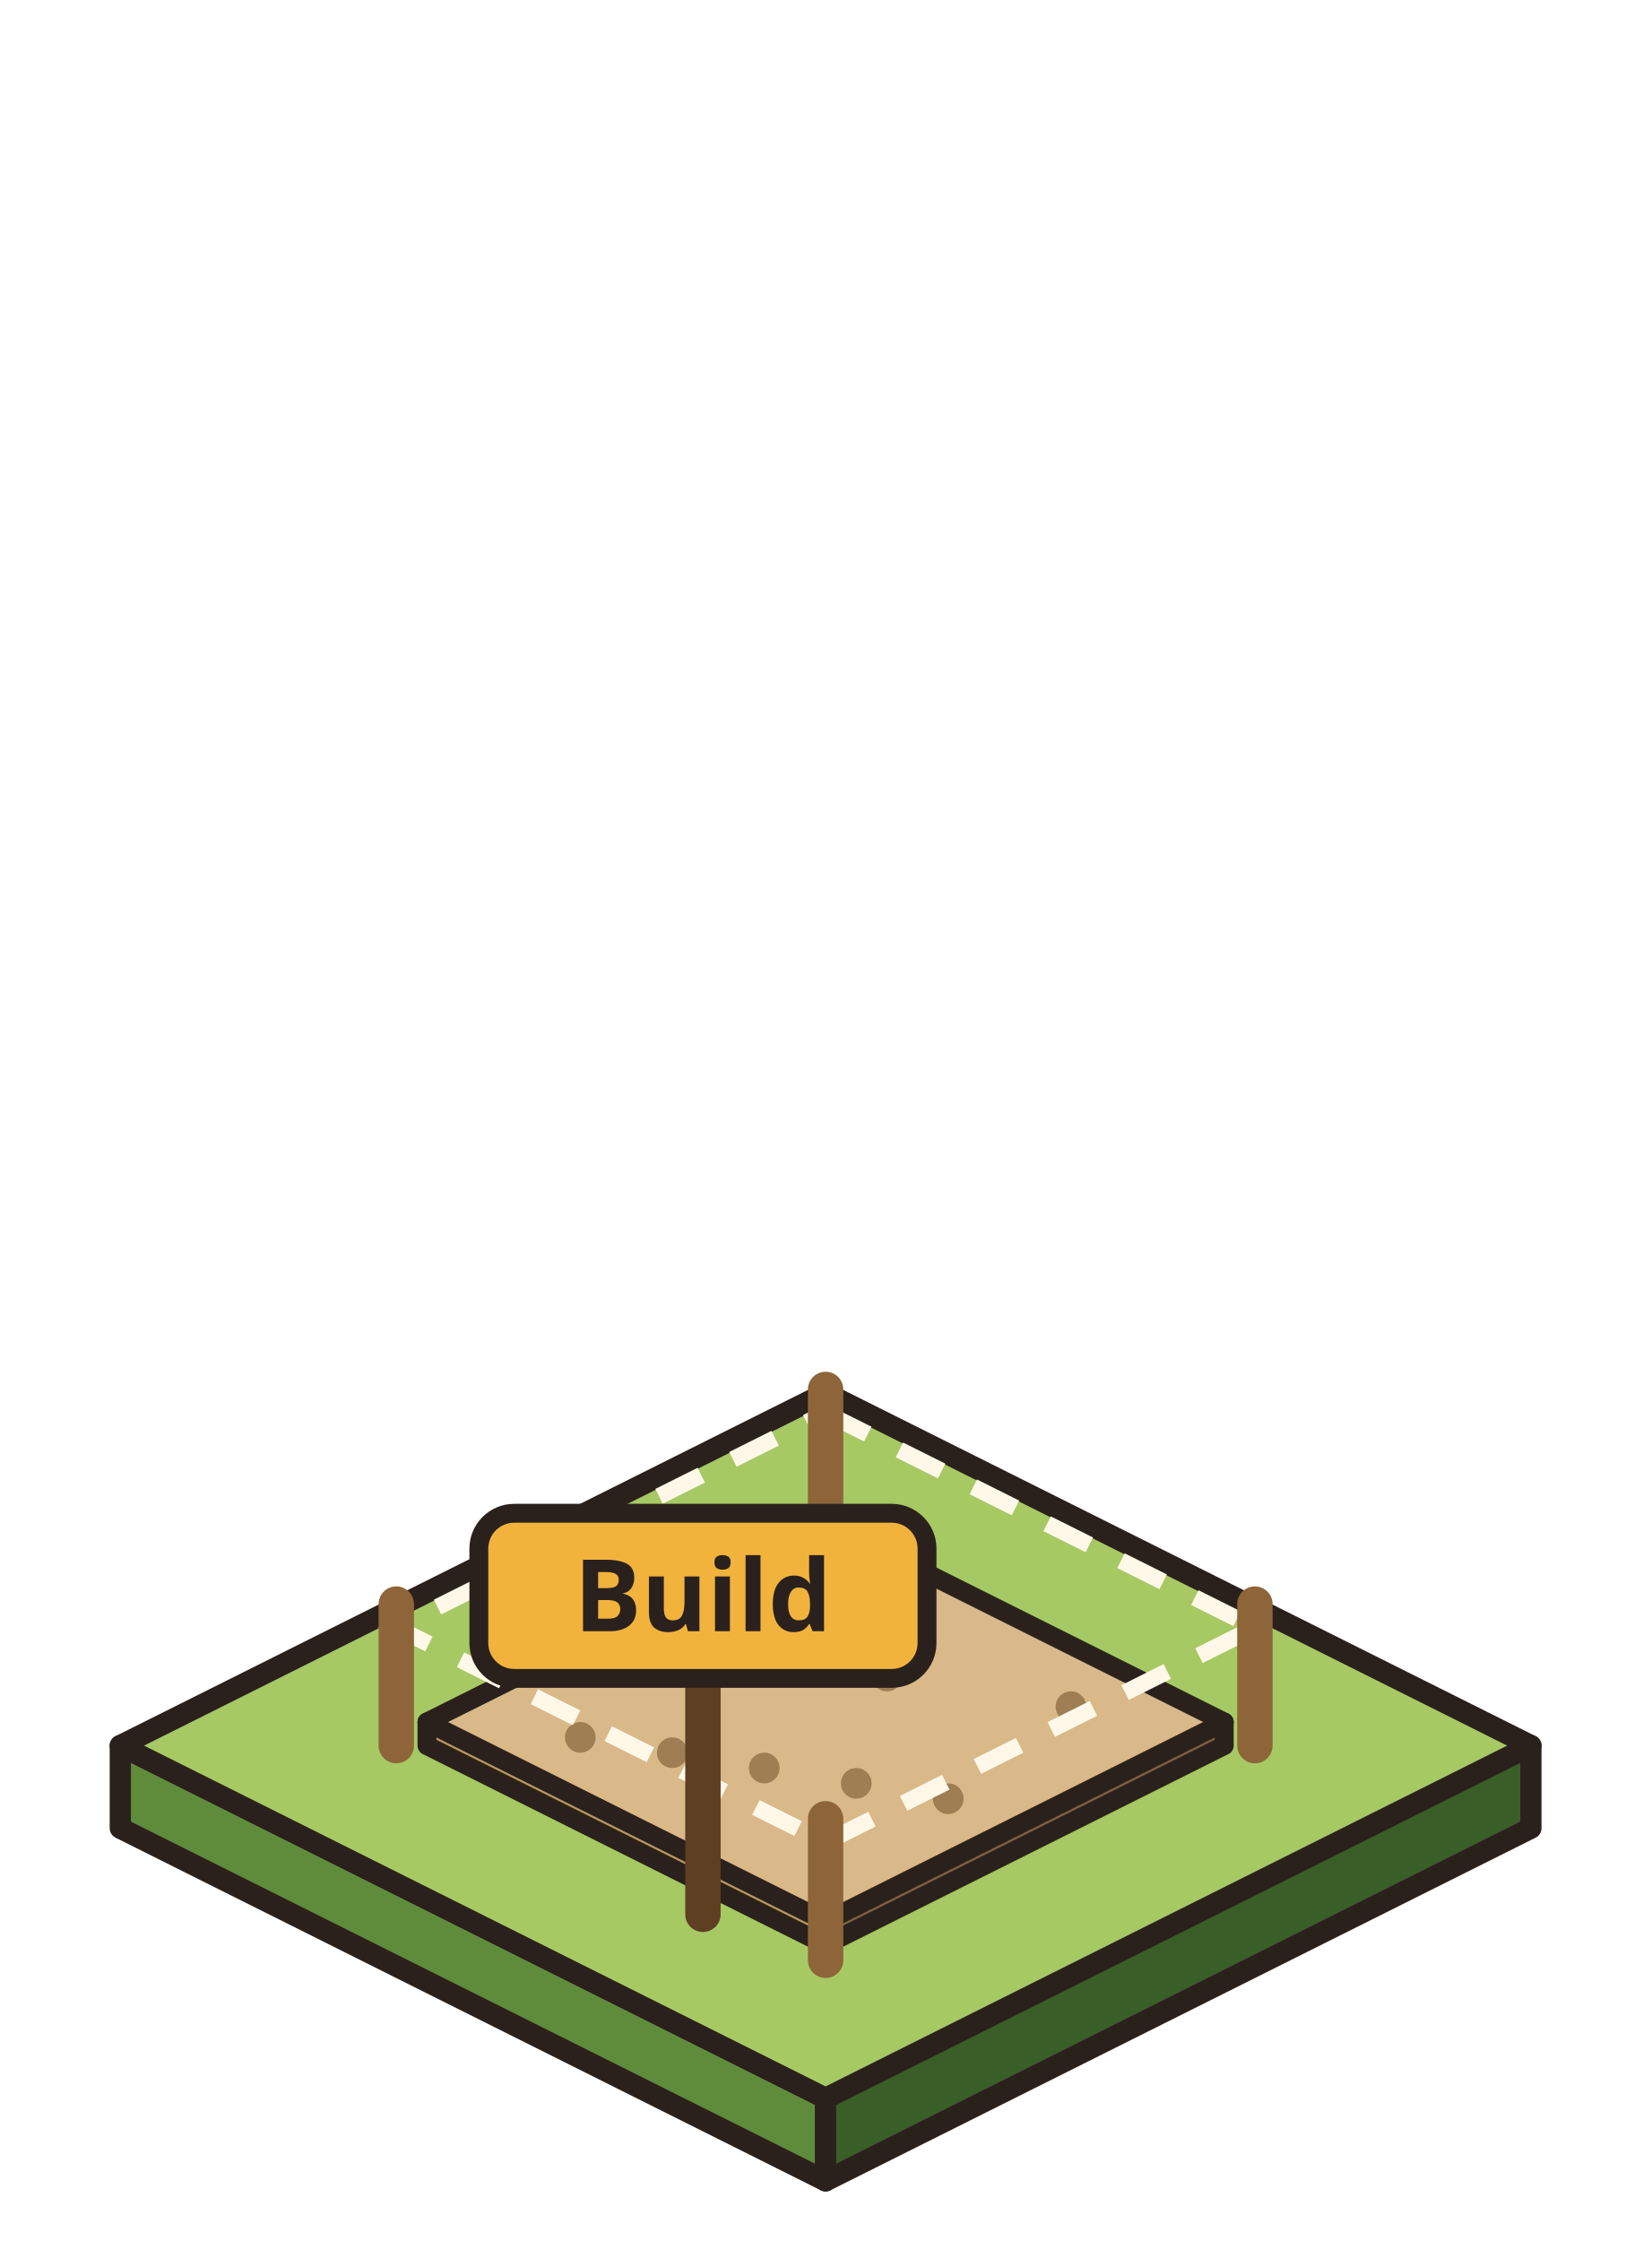
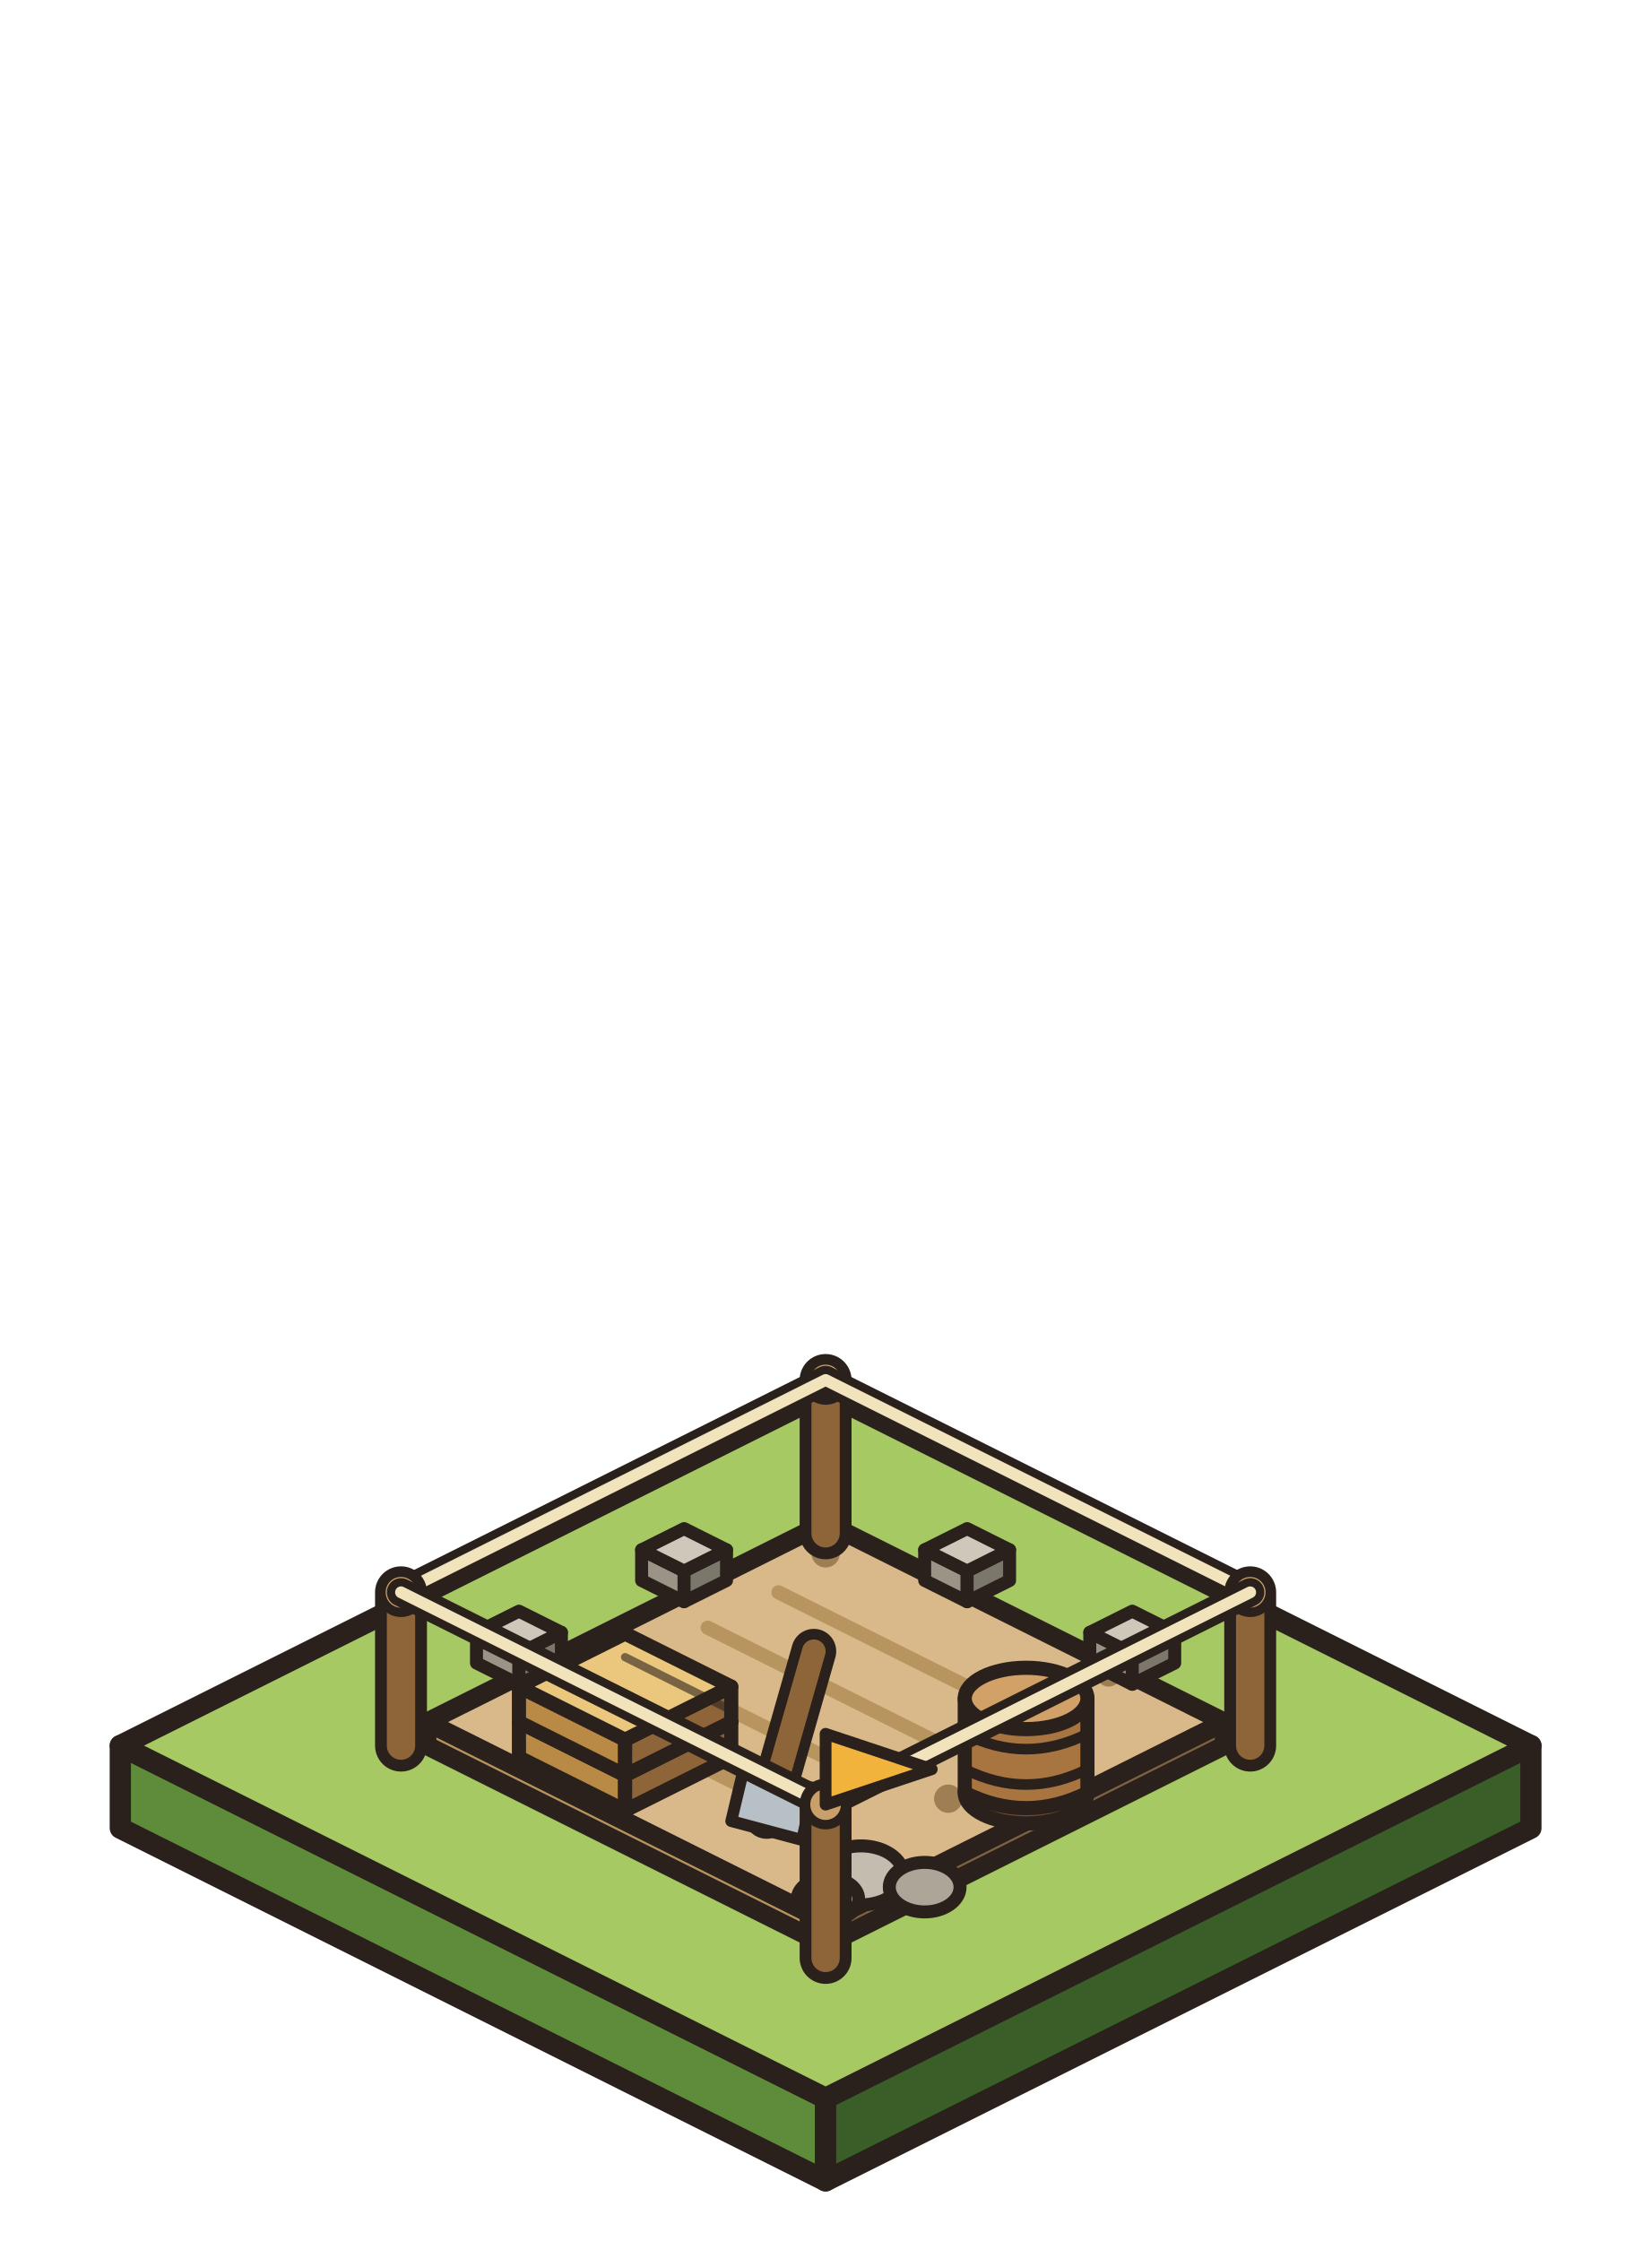
<svg xmlns="http://www.w3.org/2000/svg" viewBox="-70 -122 140 190" width="280" height="380">
  <path d="M-59.8 26L0 55.9L0 62.9L-59.8 33Z" fill="#5E8C3A" stroke="#2B211C" stroke-width="1.8" stroke-linejoin="round" />
  <path d="M59.8 26L0 55.9L0 62.9L59.8 33Z" fill="#3A5E27" stroke="#2B211C" stroke-width="1.8" stroke-linejoin="round" />
  <path d="M0 -3.9L59.8 26L0 55.9L-59.8 26Z" fill="#A6C964" stroke="#2B211C" stroke-width="1.8" stroke-linejoin="round" />
-   <path d="M-33.8 24L0 40.9L0 42.9L-33.8 26Z" fill="#B8955F" stroke="#2B211C" stroke-width="1.6" stroke-linejoin="round" />
-   <path d="M33.8 24L0 40.9L0 42.9L33.8 26Z" fill="#7E6240" stroke="#2B211C" stroke-width="1.6" stroke-linejoin="round" />
-   <path d="M0 7.1L33.8 24L0 40.9L-33.8 24Z" fill="#D9B98A" stroke="#2B211C" stroke-width="1.6" stroke-linejoin="round" />
-   <circle cx="0" cy="9.7" r="1.3" fill="#9E7E52" />
-   <circle cx="-13" cy="26.6" r="1.3" fill="#9E7E52" />
-   <circle cx="2.6" cy="29.2" r="1.3" fill="#9E7E52" />
-   <circle cx="-10.4" cy="17.5" r="1.3" fill="#9E7E52" />
-   <circle cx="5.2" cy="20.1" r="1.3" fill="#9E7E52" />
-   <circle cx="20.8" cy="22.7" r="1.3" fill="#9E7E52" />
-   <circle cx="-20.8" cy="25.3" r="1.3" fill="#9E7E52" />
-   <circle cx="-5.2" cy="27.9" r="1.3" fill="#9E7E52" />
-   <circle cx="10.4" cy="30.5" r="1.3" fill="#9E7E52" />
-   <path d="M0 -2.2L36.4 16L0 34.2L-36.4 16Z" fill="none" stroke="#FFF8E8" stroke-width="1.4" stroke-dasharray="4 3" />
-   <path d="M0 7.8l0 -12" fill="none" stroke="#8E6539" stroke-width="3" stroke-linecap="round" stroke-linejoin="round" />
-   <path d="M36.4 26l0 -12" fill="none" stroke="#8E6539" stroke-width="3" stroke-linecap="round" stroke-linejoin="round" />
-   <path d="M0 44.2l0 -12" fill="none" stroke="#8E6539" stroke-width="3" stroke-linecap="round" stroke-linejoin="round" />
-   <path d="M-36.4 26l0 -12" fill="none" stroke="#8E6539" stroke-width="3" stroke-linecap="round" stroke-linejoin="round" />
-   <path d="M-10.4 40.3l0 -24" fill="none" stroke="#5E3F22" stroke-width="3" stroke-linecap="round" stroke-linejoin="round" />
-   <rect x="-29.4" y="6.3" width="38" height="14" rx="3" fill="#F2B33D" stroke="#2B211C" stroke-width="1.6" stroke-linejoin="round" />
-   <text x="-10.4" y="16.3" text-anchor="middle" font-family="Rubik, sans-serif" font-weight="700" font-size="8.5" fill="#2B211C">Build</text>
+   <g stroke="#2B211C" stroke-linejoin="round" stroke-linecap="round">
+     <path d="M-33.8 24L0 40.9L0 42.9L-33.8 26Z" fill="#B8955F" stroke-width="1.6" />
+     <path d="M33.8 24L0 40.9L0 42.9L33.8 26Z" fill="#7E6240" stroke-width="1.6" />
+     <path d="M0 7.1L33.8 24L0 40.9L-33.8 24Z" fill="#D9B98A" stroke-width="1.6" />
+     <g fill="none" stroke="#B8955F" stroke-width="1.2">
+       <path d="M-22 22L-2 32" />
+       <path d="M-16 19L4 29" />
+       <path d="M-10 16L10 26" />
+       <path d="M-4 13L14 22" />
+     </g>
+     <g fill="#9E7E52" stroke="none">
+       <circle cx="0" cy="9.7" r="1.2" />
+       <circle cx="-13" cy="26.6" r="1.2" />
+       <circle cx="2.6" cy="29.2" r="1.2" />
+       <circle cx="20.8" cy="22.7" r="1.2" />
+       <circle cx="-20.8" cy="25.3" r="1.2" />
+       <circle cx="10.4" cy="30.5" r="1.2" />
+       <circle cx="24" cy="20" r="1" />
+     </g>
+     <g stroke-width="1.1">
+       <path d="M-29.6 19L-26 20.8L-26 18.2L-29.6 16.4Z" fill="#9A9486" />
+       <path d="M-22.4 19L-26 20.8L-26 18.2L-22.4 16.4Z" fill="#7C776B" />
+       <path d="M-26 14.6L-22.4 16.4L-26 18.2L-29.6 16.4Z" fill="#CFC8BA" />
+       <path d="M-15.6 12L-12 13.8L-12 11.2L-15.6 9.4Z" fill="#9A9486" />
+       <path d="M-8.4 12L-12 13.8L-12 11.2L-8.4 9.4Z" fill="#7C776B" />
+       <path d="M-12 7.6L-8.4 9.4L-12 11.2L-15.6 9.4Z" fill="#CFC8BA" />
+       <path d="M8.4 12L12 13.8L12 11.2L8.4 9.4Z" fill="#9A9486" />
+       <path d="M15.6 12L12 13.8L12 11.2L15.6 9.4Z" fill="#7C776B" />
+       <path d="M12 7.6L15.6 9.4L12 11.2L8.4 9.4Z" fill="#CFC8BA" />
+       <path d="M22.4 19L26 20.8L26 18.2L22.4 16.4Z" fill="#9A9486" />
+       <path d="M29.6 19L26 20.8L26 18.2L29.6 16.4Z" fill="#7C776B" />
+       <path d="M26 14.6L29.6 16.4L26 18.2L22.4 16.4Z" fill="#CFC8BA" />
+     </g>
+     <path d="M0 8L0 -5" stroke-width="4.4" />
+     <path d="M0 8L0 -5" stroke="#8E6539" stroke-width="2.4" />
+     <circle cx="0" cy="-5" r="1.7" fill="#C9A06A" stroke-width="0.8" />
+     <path d="M0 -5L36 13M0 -5L-36 13" fill="none" stroke-width="2.4" />
+     <path d="M0 -5L36 13M0 -5L-36 13" fill="none" stroke="#F1E3BC" stroke-width="1" />
+     <path d="M36 26L36 13" stroke-width="4.4" />
+     <path d="M36 26L36 13" stroke="#8E6539" stroke-width="2.4" />
+     <circle cx="36" cy="13" r="1.7" fill="#C9A06A" stroke-width="0.8" />
+     <path d="M-36 26L-36 13" stroke-width="4.4" />
+     <path d="M-36 26L-36 13" stroke="#8E6539" stroke-width="2.4" />
+     <circle cx="-36" cy="13" r="1.7" fill="#C9A06A" stroke-width="0.8" />
+     <g stroke-width="1.2">
+       <path d="M-26 27L-17 31.5L-17 28.5L-26 24Z" fill="#B98A45" />
+       <path d="M-8 27L-17 31.5L-17 28.5L-8 24Z" fill="#8E6539" />
+       <path d="M-17 19.5L-8 24L-17 28.5L-26 24Z" fill="#E3B96B" />
+       <path d="M-26 24L-17 28.5L-17 25.5L-26 21Z" fill="#B98A45" />
+       <path d="M-8 24L-17 28.5L-17 25.5L-8 21Z" fill="#8E6539" />
+       <path d="M-17 16.5L-8 21L-17 25.5L-26 21Z" fill="#EBC77D" />
+       <path d="M-21 20L-12 24.5M-17 18.5L-8 23" fill="none" stroke-width="0.7" opacity="0.6" />
+     </g>
+     <ellipse cx="17" cy="30" rx="5.2" ry="2.6" fill="#6E4A28" stroke-width="1.2" />
+     <path d="M11.8 30L11.8 22Q17 25 22.2 22L22.2 30Q17 32.6 11.8 30Z" fill="#A87440" stroke-width="1.2" />
+     <ellipse cx="17" cy="22" rx="5.2" ry="2.6" fill="#D1A168" stroke-width="1.2" />
+     <path d="M11.8 25Q17 27.6 22.2 25M11.8 28Q17 30.6 22.2 28" fill="none" stroke-width="0.9" />
+     <ellipse cx="3" cy="37" rx="3.6" ry="2.5" fill="#C4BDAF" stroke-width="1.1" />
+     <ellipse cx="8.4" cy="38" rx="3" ry="2.1" fill="#ADA698" stroke-width="1.1" />
+     <ellipse cx="0.2" cy="39" rx="2.6" ry="1.8" fill="#D6D0C3" stroke-width="1.1" />
+     <path d="M-5 32L-1 18" stroke-width="3.8" />
+     <path d="M-5 32L-1 18" stroke="#8E6539" stroke-width="2" />
+     <path d="M-8 32.4L-2 34L-1 29.6L-7 28.2Z" fill="#B7C0C6" stroke-width="1" />
+     <path d="M36 13L0 31L-36 13" fill="none" stroke-width="2.4" />
+     <path d="M36 13L0 31L-36 13" fill="none" stroke="#F1E3BC" stroke-width="1" />
+     <path d="M0 44L0 31" stroke-width="4.4" />
+     <path d="M0 44L0 31" stroke="#8E6539" stroke-width="2.4" />
+     <circle cx="0" cy="31" r="1.7" fill="#C9A06A" stroke-width="0.8" />
+     <path d="M0 31L9 28L0 25Z" fill="#F2B33D" stroke-width="1" />
+   </g>
</svg>
